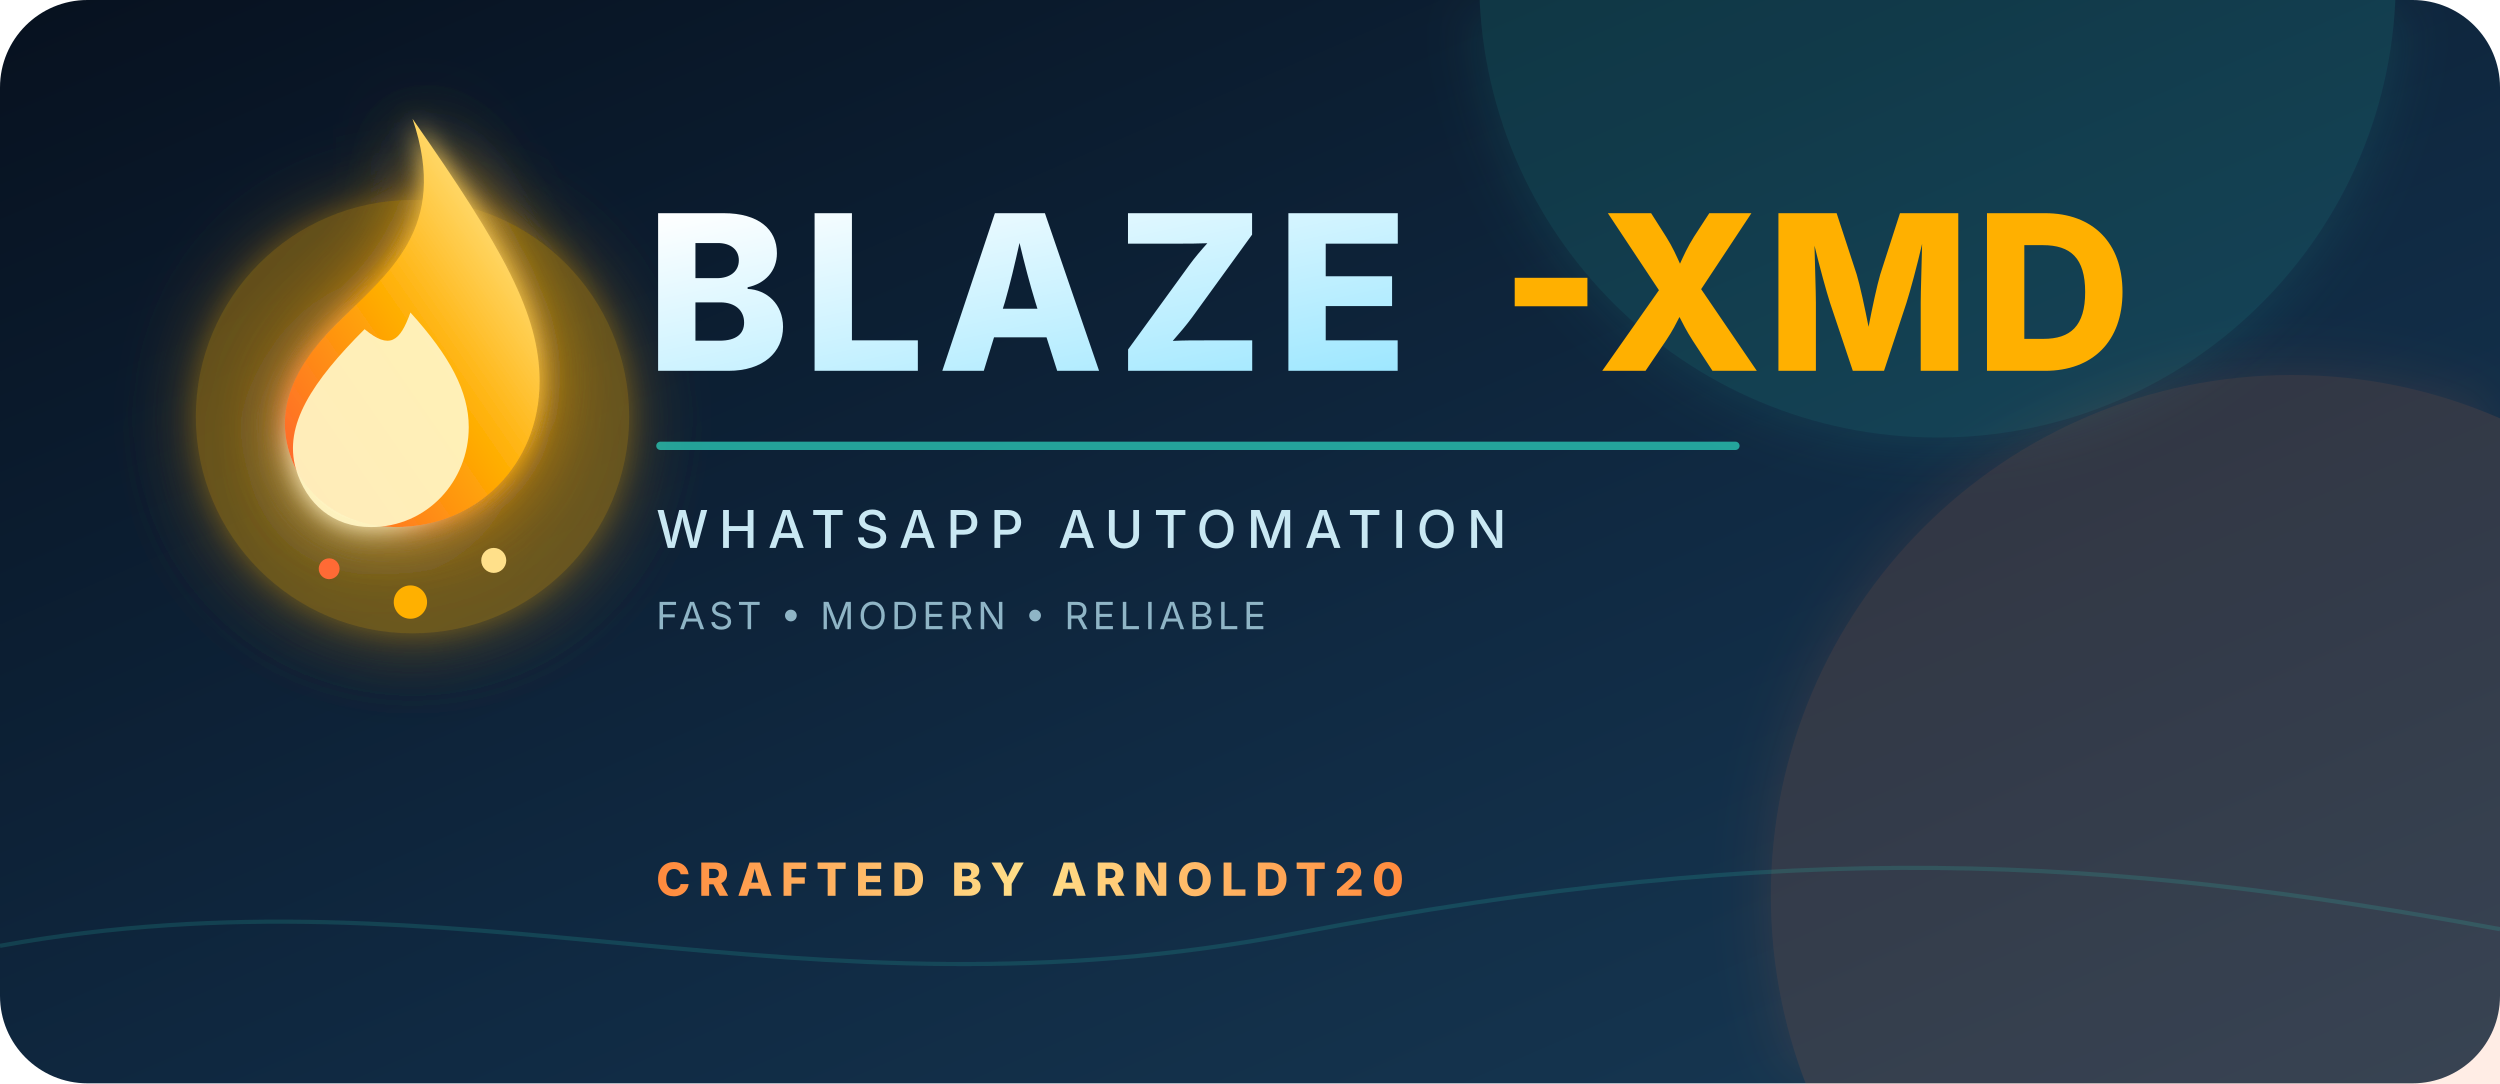
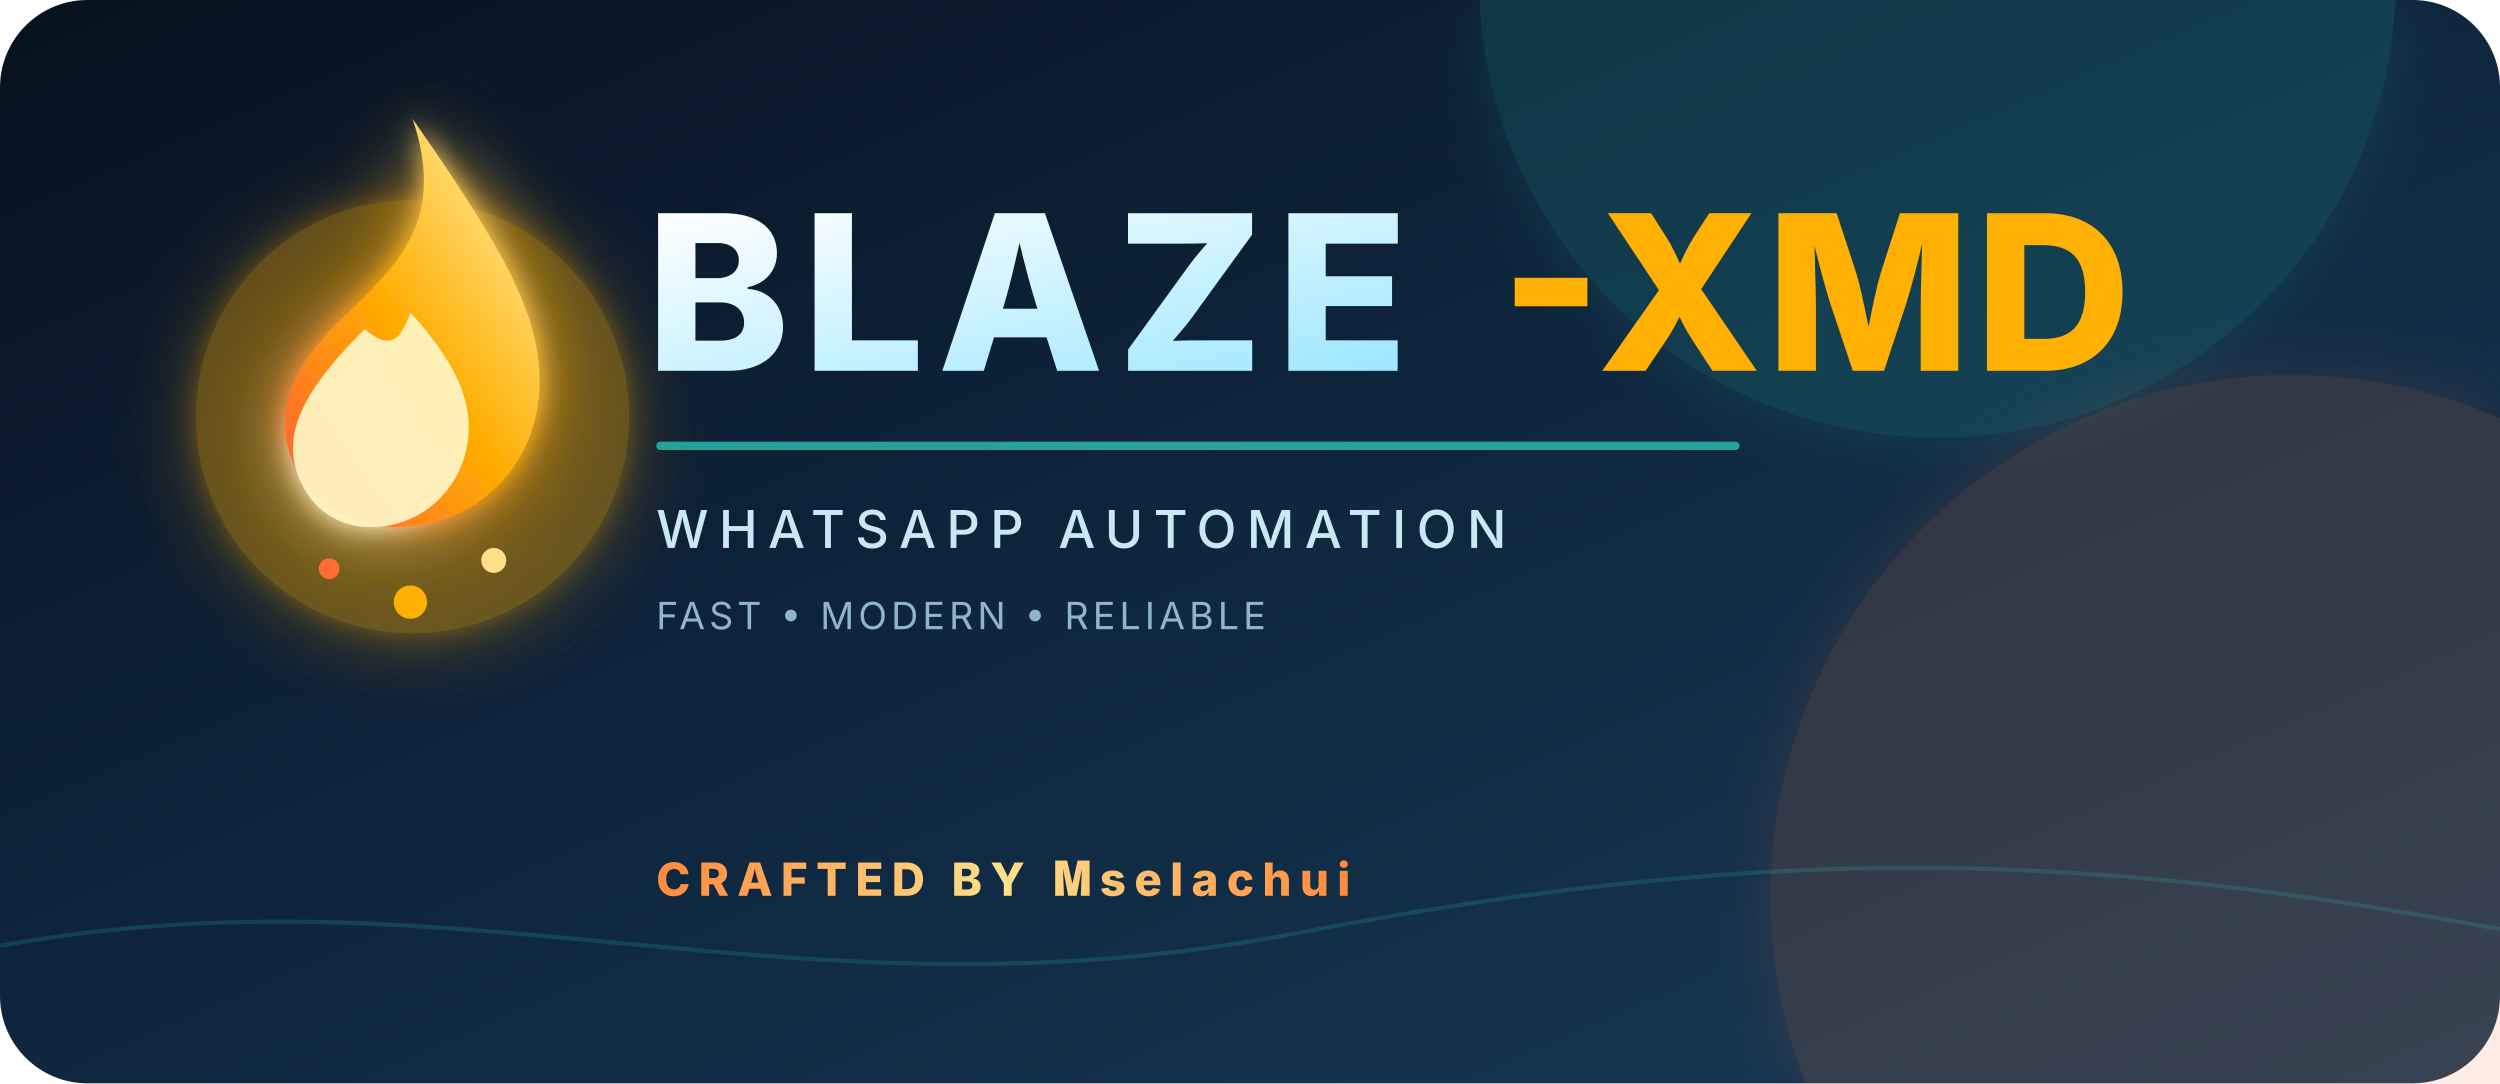
<svg xmlns="http://www.w3.org/2000/svg" width="1200" height="520" viewBox="0 0 1200 520" role="img" aria-labelledby="title desc">
  <defs>
    <linearGradient id="bg" x1="0" y1="0" x2="1" y2="1">
      <stop offset="0" stop-color="#07111f" />
      <stop offset="0.58" stop-color="#102a43" />
      <stop offset="1" stop-color="#183b56" />
    </linearGradient>
    <linearGradient id="fire" x1="0" y1="1" x2="0.9" y2="0">
      <stop offset="0" stop-color="#ff5a36" />
      <stop offset="0.5" stop-color="#ffad00" />
      <stop offset="1" stop-color="#fff1a6" />
      <animate attributeName="x1" values="0;0.35;0" dur="2.8s" repeatCount="indefinite" />
    </linearGradient>
    <linearGradient id="word" x1="0" y1="0" x2="1" y2="1">
      <stop offset="0" stop-color="#ffffff" />
      <stop offset="1" stop-color="#9ee7ff" />
    </linearGradient>
    <linearGradient id="credit" x1="0" y1="0" x2="1" y2="0">
      <stop offset="0" stop-color="#ff8a3d" />
      <stop offset="0.5" stop-color="#ffe08a" />
      <stop offset="1" stop-color="#ff8a3d" />
      <animate attributeName="x1" values="0;1;0" dur="3.5s" repeatCount="indefinite" />
    </linearGradient>
    <filter id="shadow" x="-30%" y="-30%" width="160%" height="180%">
      <feDropShadow dx="0" dy="14" stdDeviation="16" flood-color="#000000" flood-opacity="0.35" />
    </filter>
    <filter id="glow" x="-100%" y="-100%" width="300%" height="300%">
      <feGaussianBlur stdDeviation="14" result="blur" />
      <feMerge>
        <feMergeNode in="blur" />
        <feMergeNode in="SourceGraphic" />
      </feMerge>
    </filter>
    <filter id="luminous" x="-120%" y="-120%" width="340%" height="340%">
      <feGaussianBlur in="SourceGraphic" stdDeviation="18" result="wide" />
      <feGaussianBlur in="SourceGraphic" stdDeviation="6" result="tight" />
      <feColorMatrix in="wide" type="matrix" values="1 0 0 0 0.08  0 0.72 0 0 0.04  0 0 0.35 0 0  0 0 0 0.82 0" result="warmWide" />
      <feMerge>
        <feMergeNode in="warmWide" />
        <feMergeNode in="tight" />
        <feMergeNode in="SourceGraphic" />
      </feMerge>
    </filter>
    <style>
      .brand { font-family: Inter, Segoe UI, Arial, sans-serif; }
      .pulse { animation: pulse 2.4s ease-in-out infinite; transform-box: fill-box; transform-origin: center; }
      .flicker { animation: flicker 1.8s ease-in-out infinite alternate; transform-box: fill-box; transform-origin: center bottom; }
      .float-a { animation: floatA 2.8s ease-in-out infinite; }
      .float-b { animation: floatB 3.4s ease-in-out infinite; }
      .credit { animation: creditGlow 2.5s ease-in-out infinite; }
      @keyframes pulse { 0%,100% { opacity: .48; transform: scale(.94); } 50% { opacity: .9; transform: scale(1.08); } }
      @keyframes flicker { 0% { transform: scaleY(.94) rotate(-2deg); } 100% { transform: scaleY(1.06) rotate(2deg); } }
      @keyframes floatA { 0%,100% { transform: translate(0, 0); opacity: .35; } 50% { transform: translate(-8px, -22px); opacity: 1; } }
      @keyframes floatB { 0%,100% { transform: translate(0, 0); opacity: .3; } 50% { transform: translate(11px, -28px); opacity: .95; } }
      @keyframes creditGlow { 0%,100% { opacity: .72; letter-spacing: 4px; } 50% { opacity: 1; letter-spacing: 6px; } }
      @media (prefers-reduced-motion: reduce) { .pulse, .flicker, .float-a, .float-b, .credit { animation: none; } }
    </style>
  </defs>
  <rect width="1200" height="520" rx="42" fill="url(#bg)" />
  <circle class="pulse" cx="930" cy="-10" r="220" fill="#2dd4bf" opacity=".14" filter="url(#glow)" />
  <circle class="pulse" cx="1100" cy="430" r="250" fill="#ff7a45" opacity=".14" filter="url(#glow)" />
  <path d="M0 454 C220 414 382 494 622 448 S1010 411 1200 446" fill="none" stroke="#2dd4bf" stroke-opacity=".16" stroke-width="2" />
  <g transform="translate(82 53)" filter="url(#shadow)">
    <circle class="pulse" cx="116" cy="147" r="104" fill="#ffb000" opacity=".34" filter="url(#luminous)" />
    <g class="flicker" filter="url(#luminous)">
      <path d="M116 4c18 53-12 74-37 99-22 22-30 44-20 67 8 18 27 30 49 30 39 0 69-30 69-70 0-32-17-63-61-126z" fill="url(#fire)" />
      <path d="M93 105c-25 25-39 46-33 67 5 17 18 28 36 28 27 0 47-22 47-48 0-17-9-34-28-55-5 14-10 18-22 8z" fill="#fff4c2" opacity=".94" />
    </g>
    <circle class="float-a" cx="76" cy="220" r="5" fill="#ff6b35" />
    <circle class="float-b" cx="155" cy="216" r="6" fill="#ffe08a" />
    <circle class="float-a" cx="115" cy="236" r="8" fill="#ffb000" />
  </g>
  <g class="brand" transform="translate(310 0)">
    <text x="0" y="178" fill="url(#word)" font-size="104" font-weight="800" letter-spacing="6">BLAZE</text>
    <text x="410" y="178" fill="#ffb000" font-size="104" font-weight="800" letter-spacing="2">-XMD</text>
    <rect x="5" y="212" width="520" height="4" rx="2" fill="#2dd4bf" opacity=".72">
      <animate attributeName="width" values="360;540;360" dur="3s" repeatCount="indefinite" />
    </rect>
    <text x="5" y="263" fill="#c9e8f3" font-size="25" font-weight="500" letter-spacing="5">WHATSAPP AUTOMATION</text>
    <text x="5" y="302" fill="#8fb5c6" font-size="18" letter-spacing="2">FAST  •  MODERN  •  RELIABLE</text>
-     <text class="credit" x="5" y="430" fill="url(#credit)" font-size="22" font-weight="800" letter-spacing="4">CRAFTED BY ARNOLDT20</text>
+     <text class="credit" x="5" y="430" fill="url(#credit)" font-size="22" font-weight="800" letter-spacing="4">CRAFTED BY 𝐌selachui</text>
  </g>
</svg>
